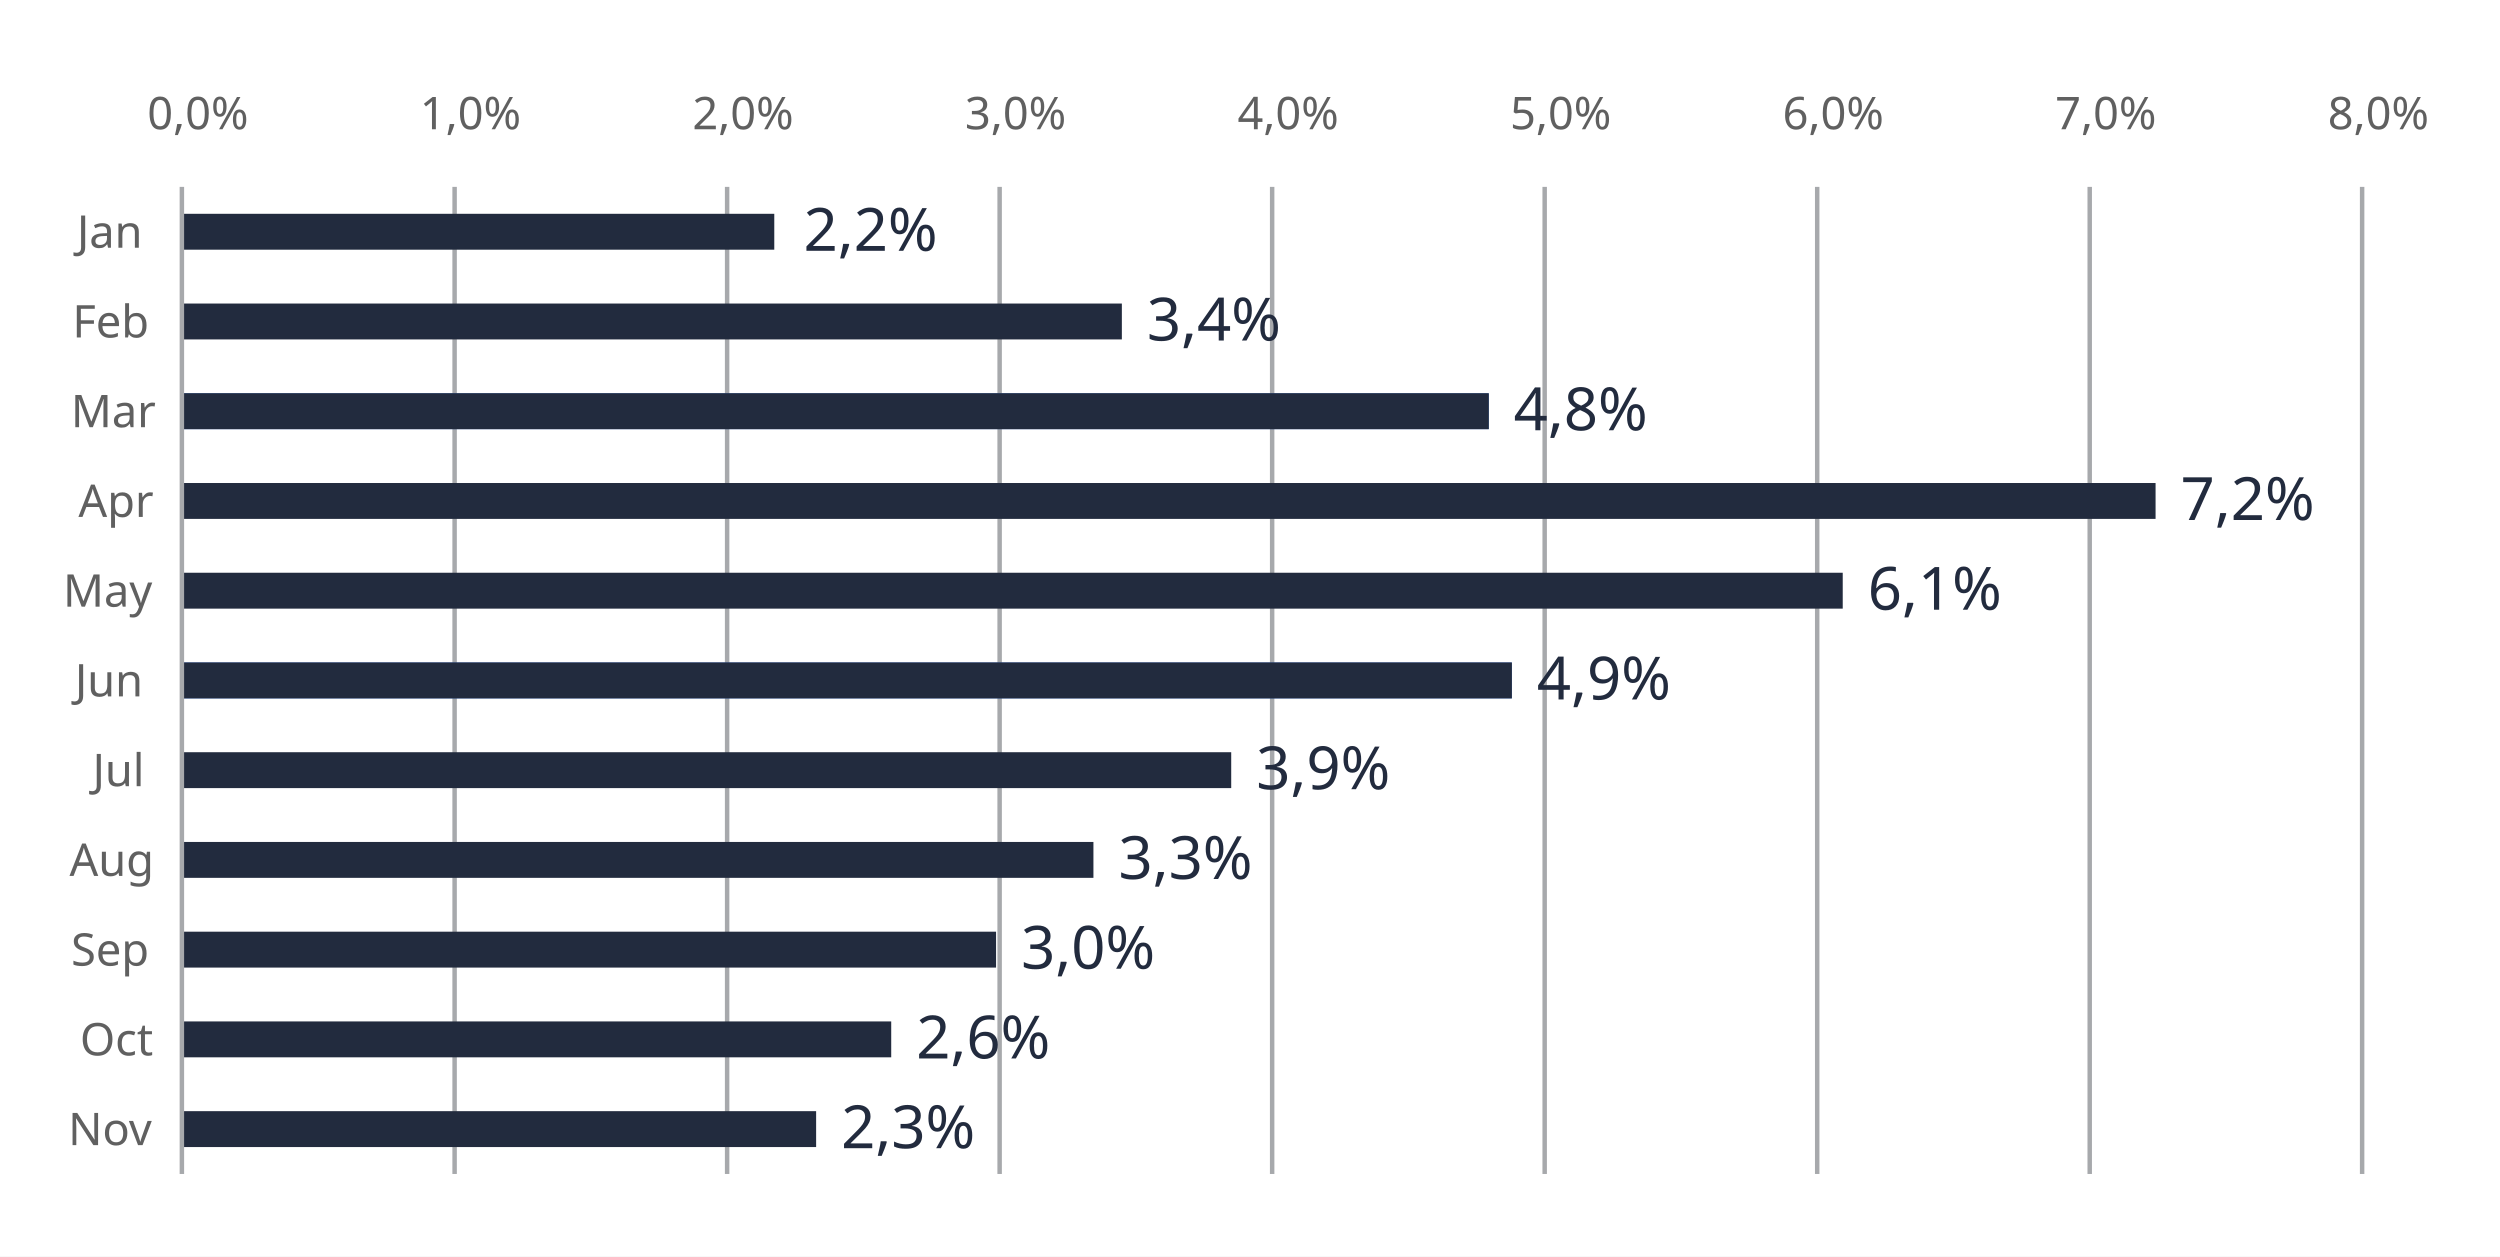
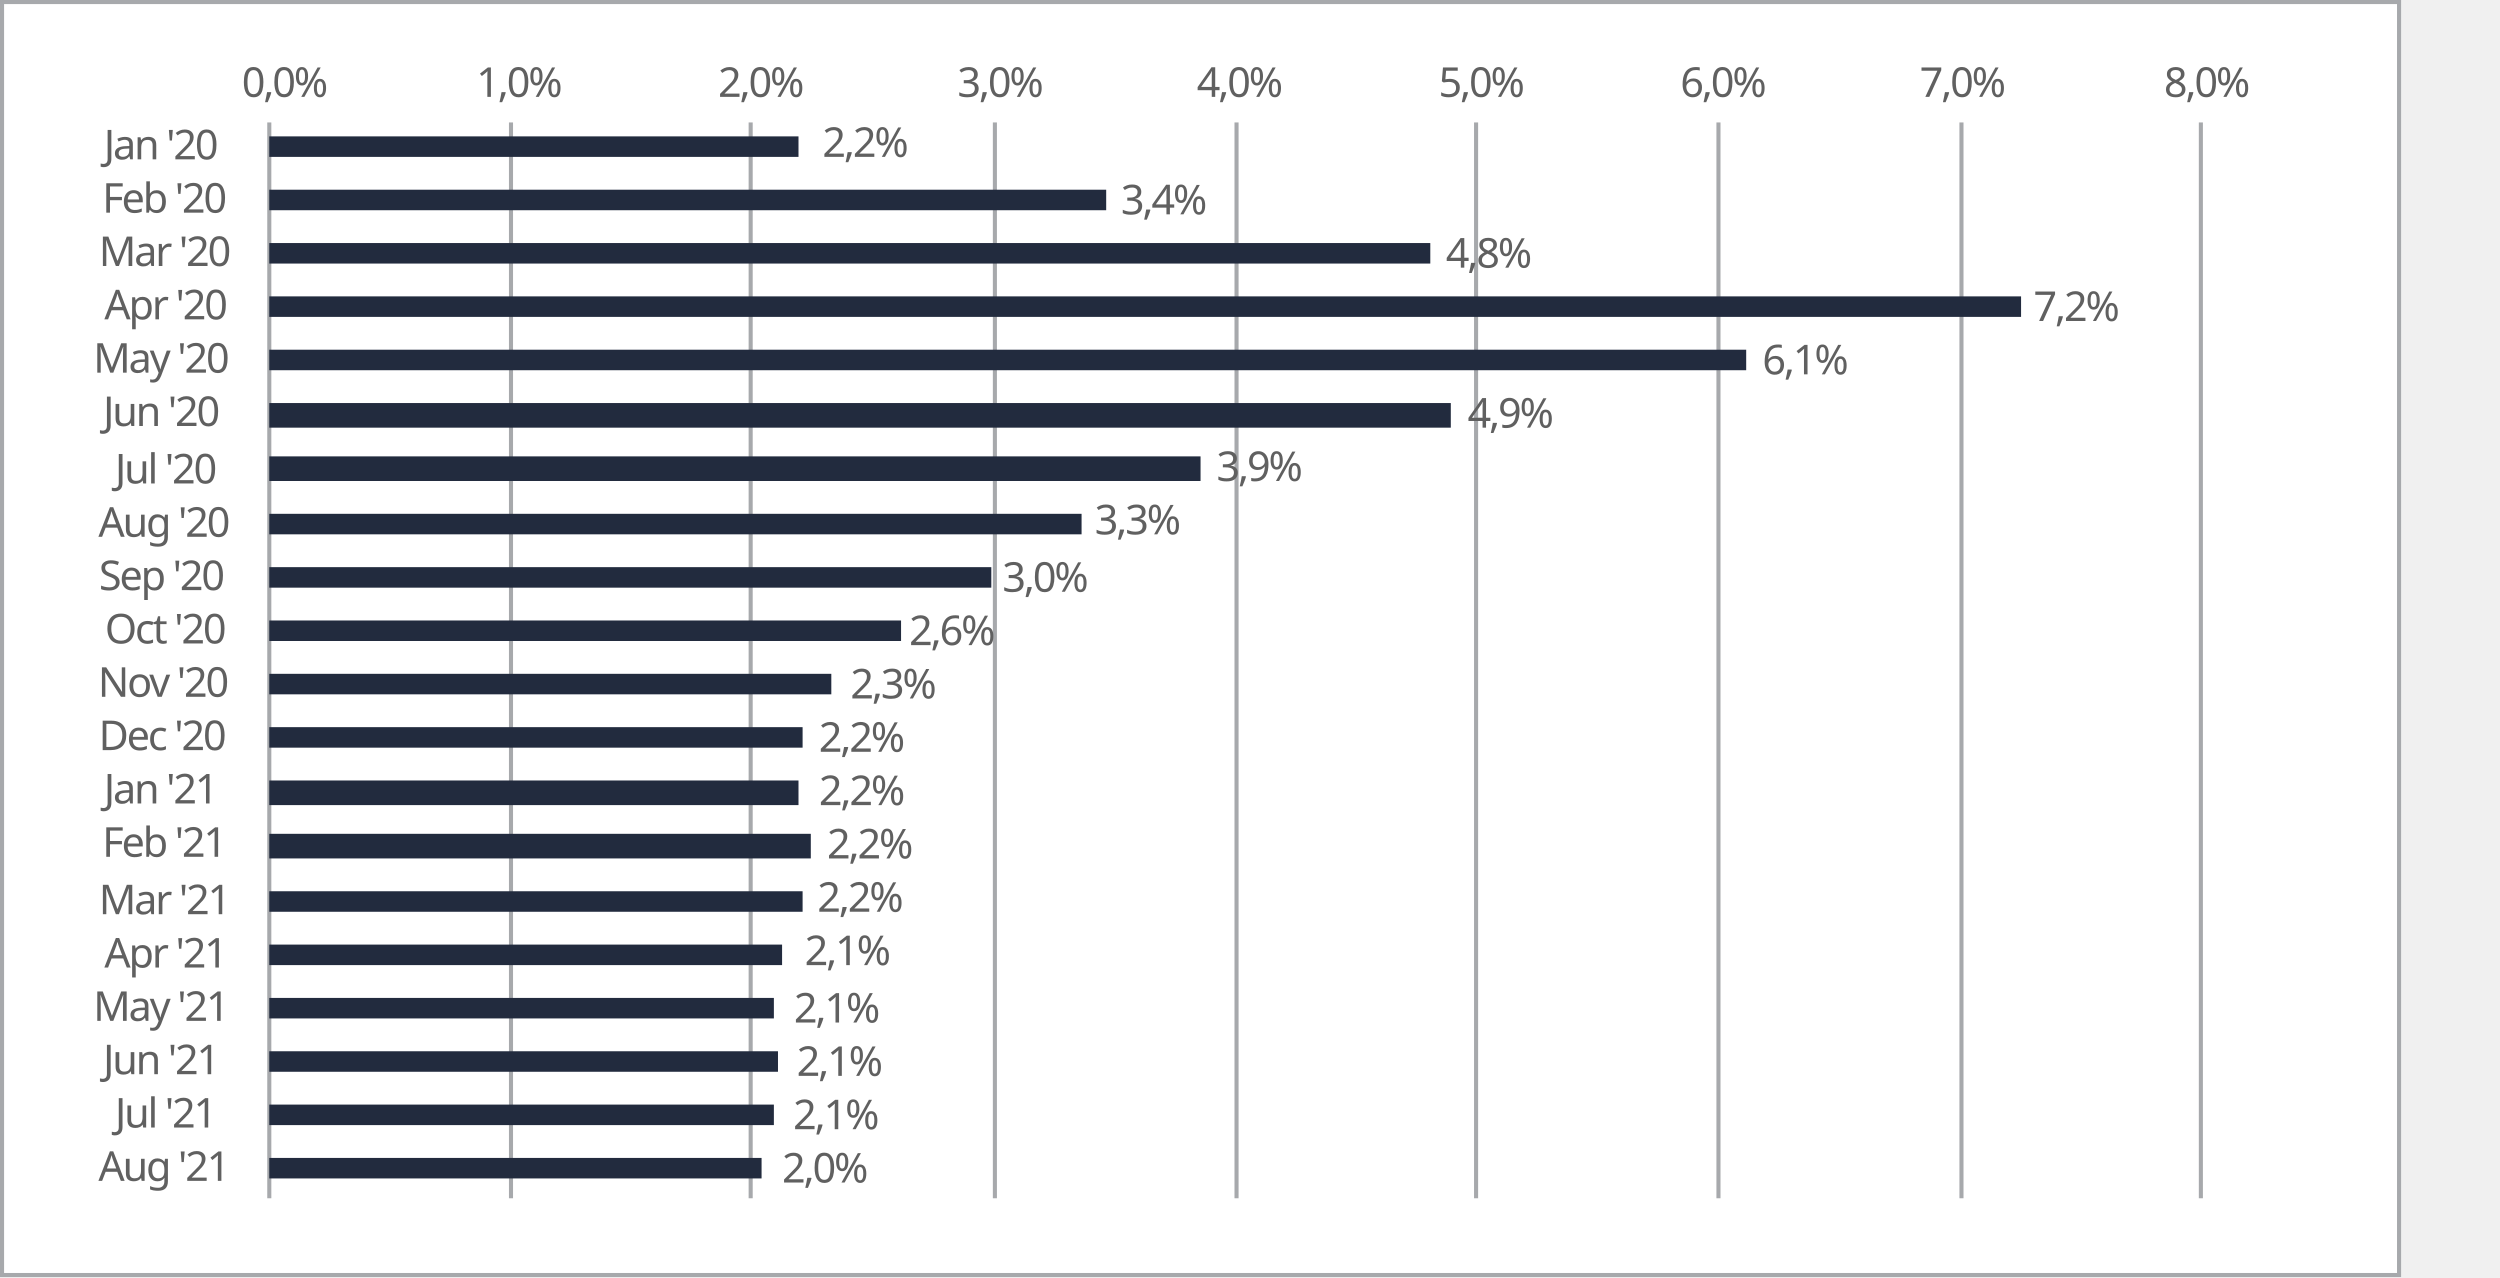
- <svg xmlns="http://www.w3.org/2000/svg" xmlns:xlink="http://www.w3.org/1999/xlink" width="100%" height="100%" viewBox="0 0 793.149 398.648">
-   <defs>
-     <linearGradient id="linear-gradient" x1="0.166" y1="565.578" x2="0.166" y2="564.578" gradientUnits="objectBoundingBox">
-       <stop offset="0" stop-color="#6083cb" />
-       <stop offset="0.5" stop-color="#3e70ca" />
-       <stop offset="1" stop-color="#2e61ba" />
-     </linearGradient>
-     <linearGradient id="linear-gradient-2" x1="0.171" y1="550.578" x2="0.171" y2="549.578" xlink:href="#linear-gradient" />
-   </defs>
-   <g id="Group_733" data-name="Group 733" transform="translate(-150 -5098)">
-     <rect id="Rectangle_66" data-name="Rectangle 66" width="793.149" height="398.648" transform="translate(150 5098)" fill="#fff" />
-     <g id="Group_514" data-name="Group 514" transform="translate(-3.712 -3.777)">
-       <path id="Path_650" data-name="Path 650" d="M903.12,5161.065v313.167m-86.426-313.167v313.167m-86.459-313.167v313.167m-86.46-313.167v313.167m-86.46-313.167v313.167m-86.459-313.167v313.167M384.4,5161.065v313.167m-86.459-313.167v313.167" fill="none" stroke="#a7a9ac" stroke-miterlimit="10" stroke-width="1.417" />
-       <rect id="Rectangle_68" data-name="Rectangle 68" width="187.944" height="11.386" transform="translate(211.415 5169.607)" fill="#222b3e" />
-       <rect id="Rectangle_69" data-name="Rectangle 69" width="187.946" height="11.388" transform="translate(211.415 5169.607)" fill="none" />
-       <rect id="Rectangle_70" data-name="Rectangle 70" width="298.216" height="11.386" transform="translate(211.415 5198.077)" fill="#222b3e" />
-       <rect id="Rectangle_71" data-name="Rectangle 71" width="298.216" height="11.386" transform="translate(211.415 5198.077)" fill="none" />
-       <rect id="Rectangle_72" data-name="Rectangle 72" width="414.621" height="11.388" transform="translate(211.415 5226.546)" fill="url(#linear-gradient)" />
-       <rect id="Rectangle_73" data-name="Rectangle 73" width="414.621" height="11.388" transform="translate(211.415 5226.546)" fill="#222b3e" />
-       <rect id="Rectangle_74" data-name="Rectangle 74" width="626.172" height="11.386" transform="translate(211.415 5255.017)" fill="#222b3e" />
-       <rect id="Rectangle_75" data-name="Rectangle 75" width="626.172" height="11.386" transform="translate(211.415 5255.017)" fill="none" />
-       <rect id="Rectangle_76" data-name="Rectangle 76" width="526.921" height="11.388" transform="translate(211.415 5283.485)" fill="#222b3e" />
-       <rect id="Rectangle_77" data-name="Rectangle 77" width="526.921" height="11.388" transform="translate(211.415 5283.485)" fill="none" />
-       <rect id="Rectangle_78" data-name="Rectangle 78" width="421.942" height="11.388" transform="translate(211.415 5311.956)" fill="url(#linear-gradient-2)" />
-       <rect id="Rectangle_79" data-name="Rectangle 79" width="421.942" height="11.388" transform="translate(211.415 5311.956)" fill="#222b3e" />
-       <rect id="Rectangle_80" data-name="Rectangle 80" width="332.911" height="11.388" transform="translate(211.415 5340.424)" fill="#222b3e" />
-       <rect id="Rectangle_81" data-name="Rectangle 81" width="332.911" height="11.388" transform="translate(211.415 5340.424)" fill="none" />
-       <rect id="Rectangle_82" data-name="Rectangle 82" width="289.198" height="11.388" transform="translate(211.415 5368.895)" fill="#222b3e" />
-       <rect id="Rectangle_83" data-name="Rectangle 83" width="289.199" height="11.388" transform="translate(211.415 5368.895)" fill="none" />
-       <rect id="Rectangle_84" data-name="Rectangle 84" width="258.309" height="11.388" transform="translate(211.415 5397.364)" fill="#222b3e" />
-       <rect id="Rectangle_85" data-name="Rectangle 85" width="258.309" height="11.388" transform="translate(211.415 5397.364)" fill="none" />
-       <rect id="Rectangle_86" data-name="Rectangle 86" width="225.044" height="11.388" transform="translate(211.415 5425.834)" fill="#222b3e" />
-       <rect id="Rectangle_87" data-name="Rectangle 87" width="225.044" height="11.388" transform="translate(211.415 5425.834)" fill="none" />
-       <rect id="Rectangle_88" data-name="Rectangle 88" width="201.221" height="11.388" transform="translate(211.415 5454.303)" fill="#222b3e" />
-       <rect id="Rectangle_89" data-name="Rectangle 89" width="201.222" height="11.388" transform="translate(211.415 5454.303)" fill="none" />
-       <line id="Line_53" data-name="Line 53" y2="313.167" transform="translate(211.415 5161.065)" fill="none" stroke="#a7a9ac" stroke-miterlimit="10" stroke-width="1.417" />
-       <text id="_2_2_" data-name="2,2%" transform="translate(408.654 5181.343)" fill="#222b3e" font-size="18.949" font-family="IBMPlexSans, IBM Plex Sans">
-         <tspan x="0" y="0">2,2%</tspan>
-       </text>
-       <text id="_3_4_" data-name="3,4%" transform="translate(517.574 5209.813)" fill="#222b3e" font-size="18.949" font-family="IBMPlexSans, IBM Plex Sans">
-         <tspan x="0" y="0">3,4%</tspan>
-       </text>
-       <text id="_4_8_" data-name="4,8%" transform="translate(633.94 5238.285)" fill="#222b3e" font-size="18.949" font-family="IBMPlexSans, IBM Plex Sans">
-         <tspan x="0" y="0">4,8%</tspan>
-       </text>
-       <text id="_7_2_" data-name="7,2%" transform="translate(845.53 5266.755)" fill="#222b3e" font-size="18.949" font-family="IBMPlexSans, IBM Plex Sans">
-         <tspan x="0" y="0">7,2%</tspan>
-       </text>
-       <text id="_6_1_" data-name="6,1%" transform="translate(746.278 5295.225)" fill="#222b3e" font-size="18.949" font-family="IBMPlexSans, IBM Plex Sans">
-         <tspan x="0" y="0">6,1%</tspan>
-       </text>
-       <text id="_4_9_" data-name="4,9%" transform="translate(641.299 5323.696)" fill="#222b3e" font-size="18.949" font-family="IBMPlexSans, IBM Plex Sans">
-         <tspan x="0" y="0">4,9%</tspan>
-       </text>
-       <text id="_3_9_" data-name="3,9%" transform="translate(552.27 5352.167)" fill="#222b3e" font-size="18.949" font-family="IBMPlexSans, IBM Plex Sans">
-         <tspan x="0" y="0">3,9%</tspan>
-       </text>
-       <text id="_3_3_" data-name="3,3%" transform="translate(508.557 5380.638)" fill="#222b3e" font-size="18.949" font-family="IBMPlexSans, IBM Plex Sans">
-         <tspan x="0" y="0">3,3%</tspan>
-       </text>
-       <text id="_3_0_" data-name="3,0%" transform="translate(477.666 5409.107)" fill="#222b3e" font-size="18.949" font-family="IBMPlexSans, IBM Plex Sans">
-         <tspan x="0" y="0">3,0%</tspan>
-       </text>
-       <text id="_2_6_" data-name="2,6%" transform="translate(444.402 5437.579)" fill="#222b3e" font-size="18.949" font-family="IBMPlexSans, IBM Plex Sans">
-         <tspan x="0" y="0">2,6%</tspan>
-       </text>
-       <text id="_2_3_" data-name="2,3%" transform="translate(420.579 5466.048)" fill="#222b3e" font-size="18.949" font-family="IBMPlexSans, IBM Plex Sans">
-         <tspan x="0" y="0">2,3%</tspan>
-       </text>
-       <text id="_0_0_" data-name="0,0%" transform="translate(200.443 5142.778)" fill="#606060" font-size="14.314" font-family="IBMPlexSans, IBM Plex Sans">
-         <tspan x="0" y="0">0,0%</tspan>
-       </text>
-       <text id="_1_0_" data-name="1,0%" transform="translate(286.914 5142.778)" fill="#606060" font-size="14.314" font-family="IBMPlexSans, IBM Plex Sans">
-         <tspan x="0" y="0">1,0%</tspan>
-       </text>
-       <text id="_2_0_" data-name="2,0%" transform="translate(373.385 5142.778)" fill="#606060" font-size="14.314" font-family="IBMPlexSans, IBM Plex Sans">
-         <tspan x="0" y="0">2,0%</tspan>
-       </text>
-       <text id="_3_0_2" data-name="3,0%" transform="translate(459.858 5142.778)" fill="#606060" font-size="14.314" font-family="IBMPlexSans, IBM Plex Sans">
-         <tspan x="0" y="0">3,0%</tspan>
-       </text>
-       <text id="_4_0_" data-name="4,0%" transform="translate(546.329 5142.778)" fill="#606060" font-size="14.314" font-family="IBMPlexSans, IBM Plex Sans">
-         <tspan x="0" y="0">4,0%</tspan>
-       </text>
-       <text id="_5_0_" data-name="5,0%" transform="translate(632.802 5142.778)" fill="#606060" font-size="14.314" font-family="IBMPlexSans, IBM Plex Sans">
-         <tspan x="0" y="0">5,0%</tspan>
-       </text>
-       <text id="_6_0_" data-name="6,0%" transform="translate(719.272 5142.778)" fill="#606060" font-size="14.314" font-family="IBMPlexSans, IBM Plex Sans">
-         <tspan x="0" y="0">6,0%</tspan>
-       </text>
-       <text id="_7_0_" data-name="7,0%" transform="translate(805.743 5142.778)" fill="#606060" font-size="14.314" font-family="IBMPlexSans, IBM Plex Sans">
-         <tspan x="0" y="0">7,0%</tspan>
-       </text>
-       <text id="_8_0_" data-name="8,0%" transform="translate(892.216 5142.778)" fill="#606060" font-size="14.314" font-family="IBMPlexSans, IBM Plex Sans">
-         <tspan x="0" y="0">8,0%</tspan>
-       </text>
-       <text id="Jan" transform="translate(178.128 5180.373)" fill="#606060" font-size="14.314" font-family="IBMPlexSans, IBM Plex Sans">
-         <tspan x="0" y="0">Jan</tspan>
-       </text>
-       <text id="Feb" transform="translate(176.688 5208.843)" fill="#606060" font-size="14.314" font-family="IBMPlexSans, IBM Plex Sans">
-         <tspan x="0" y="0">Feb</tspan>
-       </text>
-       <text id="Mar" transform="translate(176.215 5237.315)" fill="#606060" font-size="14.314" font-family="IBMPlexSans, IBM Plex Sans">
-         <tspan x="0" y="0">Mar</tspan>
-       </text>
-       <text id="Apr" transform="translate(178.584 5265.785)" fill="#606060" font-size="14.314" font-family="IBMPlexSans, IBM Plex Sans">
-         <tspan x="0" y="0">Apr</tspan>
-       </text>
-       <text id="May" transform="translate(173.712 5294.255)" fill="#606060" font-size="14.314" font-family="IBMPlexSans, IBM Plex Sans">
-         <tspan x="0" y="0">May</tspan>
-       </text>
-       <text id="Jun" transform="translate(177.483 5322.726)" fill="#606060" font-size="14.314" font-family="IBMPlexSans, IBM Plex Sans">
-         <tspan x="0" y="0">Jun</tspan>
-       </text>
-       <text id="Jul" transform="translate(183.093 5351.197)" fill="#606060" font-size="14.314" font-family="IBMPlexSans, IBM Plex Sans">
-         <tspan x="0" y="0">Jul</tspan>
-       </text>
-       <text id="Aug" transform="translate(175.759 5379.667)" fill="#606060" font-size="14.314" font-family="IBMPlexSans, IBM Plex Sans">
-         <tspan x="0" y="0">Aug</tspan>
-       </text>
-       <text id="Sep" transform="translate(176.271 5408.138)" fill="#606060" font-size="14.314" font-family="IBMPlexSans, IBM Plex Sans">
-         <tspan x="0" y="0">Sep</tspan>
-       </text>
-       <text id="Oct" transform="translate(179.076 5436.609)" fill="#606060" font-size="14.314" font-family="IBMPlexSans, IBM Plex Sans">
-         <tspan x="0" y="0">Oct</tspan>
-       </text>
-       <text id="Nov" transform="translate(175.343 5465.079)" fill="#606060" font-size="14.314" font-family="IBMPlexSans, IBM Plex Sans">
-         <tspan x="0" y="0">Nov</tspan>
-       </text>
+ <svg xmlns="http://www.w3.org/2000/svg" width="100%" height="100%" viewBox="0 0 868.13 443.458">
+   <g id="Group_433" data-name="Group 433" transform="translate(-59.992 -5066.958)">
+     <rect id="Rectangle_336" data-name="Rectangle 336" width="832.37" height="442.041" transform="translate(60.7 5067.667)" fill="#fff" stroke="#a7a9ac" stroke-width="1.417" />
+     <g id="Group_88" data-name="Group 88">
+       <line id="Line_41" data-name="Line 41" y2="373.581" transform="translate(153.504 5109.476)" fill="none" stroke="#a7a9ac" stroke-width="1.417" />
+       <line id="Line_42" data-name="Line 42" y2="373.581" transform="translate(237.435 5109.476)" fill="none" stroke="#a7a9ac" stroke-width="1.417" />
+       <line id="Line_43" data-name="Line 43" y2="373.581" transform="translate(320.661 5109.476)" fill="none" stroke="#a7a9ac" stroke-width="1.417" />
+       <line id="Line_44" data-name="Line 44" y2="373.581" transform="translate(405.47 5109.476)" fill="none" stroke="#a7a9ac" stroke-width="1.417" />
+       <line id="Line_45" data-name="Line 45" y2="373.581" transform="translate(489.381 5109.476)" fill="none" stroke="#a7a9ac" stroke-width="1.417" />
+       <line id="Line_46" data-name="Line 46" y2="373.581" transform="translate(572.565 5109.476)" fill="none" stroke="#a7a9ac" stroke-width="1.417" />
+       <line id="Line_47" data-name="Line 47" y2="373.581" transform="translate(656.731 5109.476)" fill="none" stroke="#a7a9ac" stroke-width="1.417" />
+       <line id="Line_48" data-name="Line 48" y2="373.581" transform="translate(741.114 5109.476)" fill="none" stroke="#a7a9ac" stroke-width="1.417" />
+       <line id="Line_49" data-name="Line 49" y2="373.581" transform="translate(824.247 5109.476)" fill="none" stroke="#a7a9ac" stroke-width="1.417" />
    </g>
+     <rect id="Rectangle_337" data-name="Rectangle 337" width="183.778" height="7.123" transform="translate(153.493 5114.316)" fill="#222b3e" />
+     <rect id="Rectangle_338" data-name="Rectangle 338" width="290.625" height="7.123" transform="translate(153.493 5132.836)" fill="#222b3e" />
+     <rect id="Rectangle_339" data-name="Rectangle 339" width="403.172" height="7.123" transform="translate(153.493 5151.356)" fill="#222b3e" />
+     <rect id="Rectangle_340" data-name="Rectangle 340" width="608.319" height="7.123" transform="translate(153.493 5169.876)" fill="#222b3e" />
+     <rect id="Rectangle_341" data-name="Rectangle 341" width="512.868" height="7.123" transform="translate(153.493 5188.396)" fill="#222b3e" />
+     <rect id="Rectangle_342" data-name="Rectangle 342" width="410.295" height="8.548" transform="translate(153.493 5206.917)" fill="#222b3e" />
+     <rect id="Rectangle_343" data-name="Rectangle 343" width="323.392" height="8.548" transform="translate(153.493 5225.437)" fill="#222b3e" />
+     <rect id="Rectangle_344" data-name="Rectangle 344" width="282.078" height="7.123" transform="translate(153.493 5245.382)" fill="#222b3e" />
+     <rect id="Rectangle_345" data-name="Rectangle 345" width="250.736" height="7.123" transform="translate(153.493 5263.902)" fill="#222b3e" />
+     <rect id="Rectangle_346" data-name="Rectangle 346" width="219.394" height="7.123" transform="translate(153.493 5282.422)" fill="#222b3e" />
+     <rect id="Rectangle_347" data-name="Rectangle 347" width="195.175" height="7.123" transform="translate(153.493 5300.943)" fill="#222b3e" />
+     <rect id="Rectangle_348" data-name="Rectangle 348" width="185.202" height="7.123" transform="translate(153.493 5319.463)" fill="#222b3e" />
+     <rect id="Rectangle_349" data-name="Rectangle 349" width="183.778" height="8.548" transform="translate(153.493 5337.983)" fill="#222b3e" />
+     <rect id="Rectangle_350" data-name="Rectangle 350" width="188.052" height="8.548" transform="translate(153.493 5356.503)" fill="#222b3e" />
+     <rect id="Rectangle_351" data-name="Rectangle 351" width="185.202" height="7.123" transform="translate(153.493 5376.448)" fill="#222b3e" />
+     <rect id="Rectangle_352" data-name="Rectangle 352" width="178.079" height="7.123" transform="translate(153.493 5394.969)" fill="#222b3e" />
+     <rect id="Rectangle_353" data-name="Rectangle 353" width="175.23" height="7.123" transform="translate(153.493 5413.489)" fill="#222b3e" />
+     <rect id="Rectangle_354" data-name="Rectangle 354" width="176.655" height="7.123" transform="translate(153.493 5432.009)" fill="#222b3e" />
+     <rect id="Rectangle_355" data-name="Rectangle 355" width="175.23" height="7.123" transform="translate(153.493 5450.529)" fill="#222b3e" />
+     <rect id="Rectangle_356" data-name="Rectangle 356" width="170.956" height="7.123" transform="translate(153.493 5469.05)" fill="#222b3e" />
+     <text id="_2_2_" data-name="2,2%" transform="translate(361.57 5121.438)" fill="#606060" font-size="14.314" font-family="IBMPlexSans, IBM Plex Sans" letter-spacing="-0.05em">
+       <tspan x="-16" y="0">2,2%</tspan>
+     </text>
+     <text id="_3_4_" data-name="3,4%" transform="translate(465.24 5141.384)" fill="#606060" font-size="14.314" font-family="IBMPlexSans, IBM Plex Sans" letter-spacing="-0.05em">
+       <tspan x="-16" y="0">3,4%</tspan>
+     </text>
+     <text id="_4_8_" data-name="4,8%" transform="translate(578.065 5159.904)" fill="#606060" font-size="14.314" font-family="IBMPlexSans, IBM Plex Sans" letter-spacing="-0.05em">
+       <tspan x="-16" y="0">4,8%</tspan>
+     </text>
+     <text id="_7_2_" data-name="7,2%" transform="translate(782.129 5178.424)" fill="#606060" font-size="14.314" font-family="IBMPlexSans, IBM Plex Sans" letter-spacing="-0.05em">
+       <tspan x="-16" y="0">7,2%</tspan>
+     </text>
+     <text id="_6_1_" data-name="6,1%" transform="translate(687.988 5196.944)" fill="#606060" font-size="14.314" font-family="IBMPlexSans, IBM Plex Sans" letter-spacing="-0.05em">
+       <tspan x="-16" y="0">6,1%</tspan>
+     </text>
+     <text id="_4_9_" data-name="4,9%" transform="translate(585.615 5215.464)" fill="#606060" font-size="14.314" font-family="IBMPlexSans, IBM Plex Sans" letter-spacing="-0.05em">
+       <tspan x="-16" y="0">4,9%</tspan>
+     </text>
+     <text id="_3_9_" data-name="3,9%" transform="translate(498.433 5233.985)" fill="#606060" font-size="14.314" font-family="IBMPlexSans, IBM Plex Sans" letter-spacing="-0.05em">
+       <tspan x="-16" y="0">3,9%</tspan>
+     </text>
+     <text id="_3_3_" data-name="3,3%" transform="translate(456.139 5252.505)" fill="#606060" font-size="14.314" font-family="IBMPlexSans, IBM Plex Sans" letter-spacing="-0.05em">
+       <tspan x="-16" y="0">3,3%</tspan>
+     </text>
+     <text id="_3_0_" data-name="3,0%" transform="translate(424.061 5272.45)" fill="#606060" font-size="14.314" font-family="IBMPlexSans, IBM Plex Sans" letter-spacing="-0.05em">
+       <tspan x="-16" y="0">3,0%</tspan>
+     </text>
+     <text id="_2_6_" data-name="2,6%" transform="translate(391.689 5290.97)" fill="#606060" font-size="14.314" font-family="IBMPlexSans, IBM Plex Sans" letter-spacing="-0.05em">
+       <tspan x="-16" y="0">2,6%</tspan>
+     </text>
+     <text id="_2_3_" data-name="2,3%" transform="translate(371.294 5309.49)" fill="#606060" font-size="14.314" font-family="IBMPlexSans, IBM Plex Sans" letter-spacing="-0.05em">
+       <tspan x="-16" y="0">2,3%</tspan>
+     </text>
+     <text id="_2_2_2" data-name="2,2%" transform="translate(360.329 5328.011)" fill="#606060" font-size="14.314" font-family="IBMPlexSans, IBM Plex Sans" letter-spacing="-0.05em">
+       <tspan x="-16" y="0">2,2%</tspan>
+     </text>
+     <text id="_2_2_3" data-name="2,2%" transform="translate(360.366 5346.531)" fill="#606060" font-size="14.314" font-family="IBMPlexSans, IBM Plex Sans" letter-spacing="-0.05em">
+       <tspan x="-16" y="0">2,2%</tspan>
+     </text>
+     <text id="_2_2_4" data-name="2,2%" transform="translate(363.178 5365.051)" fill="#606060" font-size="14.314" font-family="IBMPlexSans, IBM Plex Sans" letter-spacing="-0.05em">
+       <tspan x="-16" y="0">2,2%</tspan>
+     </text>
+     <text id="_2_2_5" data-name="2,2%" transform="translate(359.806 5383.571)" fill="#606060" font-size="14.314" font-family="IBMPlexSans, IBM Plex Sans" letter-spacing="-0.05em">
+       <tspan x="-16" y="0">2,2%</tspan>
+     </text>
+     <text id="_2_1_" data-name="2,1%" transform="translate(355.415 5402.092)" fill="#606060" font-size="14.314" font-family="IBMPlexSans, IBM Plex Sans" letter-spacing="-0.05em">
+       <tspan x="-16" y="0">2,1%</tspan>
+     </text>
+     <text id="_2_1_2" data-name="2,1%" transform="translate(351.686 5422.037)" fill="#606060" font-size="14.314" font-family="IBMPlexSans, IBM Plex Sans" letter-spacing="-0.05em">
+       <tspan x="-16" y="0">2,1%</tspan>
+     </text>
+     <text id="_2_1_3" data-name="2,1%" transform="translate(352.646 5440.557)" fill="#606060" font-size="14.314" font-family="IBMPlexSans, IBM Plex Sans" letter-spacing="-0.05em">
+       <tspan x="-16" y="0">2,1%</tspan>
+     </text>
+     <text id="_2_1_4" data-name="2,1%" transform="translate(351.41 5459.077)" fill="#606060" font-size="14.314" font-family="IBMPlexSans, IBM Plex Sans" letter-spacing="-0.05em">
+       <tspan x="-16" y="0">2,1%</tspan>
+     </text>
+     <text id="_2_0_" data-name="2,0%" transform="translate(347.568 5477.597)" fill="#606060" font-size="14.314" font-family="IBMPlexSans, IBM Plex Sans" letter-spacing="-0.05em">
+       <tspan x="-16" y="0">2,0%</tspan>
+     </text>
+     <text id="_0_0_" data-name="0,0%" transform="translate(159.969 5100.6)" fill="#606060" font-size="14.314" font-family="IBMPlexSans, IBM Plex Sans" letter-spacing="-0.05em">
+       <tspan x="-16" y="0">0,0%</tspan>
+     </text>
+     <text id="_1_0_" data-name="1,0%" transform="translate(241.381 5100.6)" fill="#606060" font-size="14.314" font-family="IBMPlexSans, IBM Plex Sans" letter-spacing="-0.05em">
+       <tspan x="-16" y="0">1,0%</tspan>
+     </text>
+     <text id="_2_0_2" data-name="2,0%" transform="translate(325.345 5100.6)" fill="#606060" font-size="14.314" font-family="IBMPlexSans, IBM Plex Sans" letter-spacing="-0.05em">
+       <tspan x="-16" y="0">2,0%</tspan>
+     </text>
+     <text id="_3_0_2" data-name="3,0%" transform="translate(408.459 5100.6)" fill="#606060" font-size="14.314" font-family="IBMPlexSans, IBM Plex Sans" letter-spacing="-0.05em">
+       <tspan x="-16" y="0">3,0%</tspan>
+     </text>
+     <text id="_4_0_" data-name="4,0%" transform="translate(491.572 5100.6)" fill="#606060" font-size="14.314" font-family="IBMPlexSans, IBM Plex Sans" letter-spacing="-0.05em">
+       <tspan x="-16" y="0">4,0%</tspan>
+     </text>
+     <text id="_5_0_" data-name="5,0%" transform="translate(575.536 5100.6)" fill="#606060" font-size="14.314" font-family="IBMPlexSans, IBM Plex Sans" letter-spacing="-0.05em">
+       <tspan x="-16" y="0">5,0%</tspan>
+     </text>
+     <text id="_6_0_" data-name="6,0%" transform="translate(659.499 5100.6)" fill="#606060" font-size="14.314" font-family="IBMPlexSans, IBM Plex Sans" letter-spacing="-0.05em">
+       <tspan x="-16" y="0">6,0%</tspan>
+     </text>
+     <text id="_7_0_" data-name="7,0%" transform="translate(742.613 5100.6)" fill="#606060" font-size="14.314" font-family="IBMPlexSans, IBM Plex Sans" letter-spacing="-0.05em">
+       <tspan x="-16" y="0">7,0%</tspan>
+     </text>
+     <text id="_8_0_" data-name="8,0%" transform="translate(827.427 5100.6)" fill="#606060" font-size="14.314" font-family="IBMPlexSans, IBM Plex Sans" letter-spacing="-0.05em">
+       <tspan x="-16" y="0">8,0%</tspan>
+     </text>
+     <text id="Jan_20" data-name="Jan '20" transform="translate(117.052 5122.289)" fill="#606060" font-size="14.314" font-family="IBMPlexSans, IBM Plex Sans" letter-spacing="-0.05em">
+       <tspan x="-21" y="0">Jan '20</tspan>
+     </text>
+     <text id="Feb_20" data-name="Feb '20" transform="translate(116.508 5140.81)" fill="#606060" font-size="14.314" font-family="IBMPlexSans, IBM Plex Sans" letter-spacing="-0.05em">
+       <tspan x="-21" y="0">Feb '20</tspan>
+     </text>
+     <text id="Mar_20" data-name="Mar '20" transform="translate(116.329 5159.33)" fill="#606060" font-size="14.314" font-family="IBMPlexSans, IBM Plex Sans" letter-spacing="-0.05em">
+       <tspan x="-22" y="0">Mar '20</tspan>
+     </text>
+     <text id="Apr_20" data-name="Apr '20" transform="translate(117.224 5177.85)" fill="#606060" font-size="14.314" font-family="IBMPlexSans, IBM Plex Sans" letter-spacing="-0.05em">
+       <tspan x="-21" y="0">Apr '20</tspan>
+     </text>
+     <text id="May_20" data-name="May '20" transform="translate(115.384 5196.371)" fill="#606060" font-size="14.314" font-family="IBMPlexSans, IBM Plex Sans" letter-spacing="-0.05em">
+       <tspan x="-23" y="0">May '20</tspan>
+     </text>
+     <text id="Jun_20" data-name="Jun '20" transform="translate(116.808 5214.891)" fill="#606060" font-size="14.314" font-family="IBMPlexSans, IBM Plex Sans" letter-spacing="-0.05em">
+       <tspan x="-21" y="0">Jun '20</tspan>
+     </text>
+     <text id="Jul_20" data-name="Jul '20" transform="translate(118.927 5234.835)" fill="#606060" font-size="14.314" font-family="IBMPlexSans, IBM Plex Sans" letter-spacing="-0.05em">
+       <tspan x="-19" y="0">Jul '20</tspan>
+     </text>
+     <text id="Aug_20" data-name="Aug '20" transform="translate(116.157 5253.356)" fill="#606060" font-size="14.314" font-family="IBMPlexSans, IBM Plex Sans" letter-spacing="-0.05em">
+       <tspan x="-22" y="0">Aug '20</tspan>
+     </text>
+     <text id="Sep_20" data-name="Sep '20" transform="translate(116.35 5271.876)" fill="#606060" font-size="14.314" font-family="IBMPlexSans, IBM Plex Sans" letter-spacing="-0.05em">
+       <tspan x="-22" y="0">Sep '20</tspan>
+     </text>
+     <text id="Oct_20" data-name="Oct '20" transform="translate(117.41 5290.396)" fill="#606060" font-size="14.314" font-family="IBMPlexSans, IBM Plex Sans" letter-spacing="-0.05em">
+       <tspan x="-21" y="0">Oct '20</tspan>
+     </text>
+     <text id="Nov_20" data-name="Nov '20" transform="translate(116 5308.917)" fill="#606060" font-size="14.314" font-family="IBMPlexSans, IBM Plex Sans" letter-spacing="-0.05em">
+       <tspan x="-22" y="0">Nov '20</tspan>
+     </text>
+     <text id="Dec_20" data-name="Dec '20" transform="translate(116.258 5327.437)" fill="#606060" font-size="14.314" font-family="IBMPlexSans, IBM Plex Sans" letter-spacing="-0.05em">
+       <tspan x="-22" y="0">Dec '20</tspan>
+     </text>
+     <text id="Jan_21" data-name="Jan '21" transform="translate(117.052 5345.957)" fill="#606060" font-size="14.314" font-family="IBMPlexSans, IBM Plex Sans" letter-spacing="-0.05em">
+       <tspan x="-21" y="0">Jan '21</tspan>
+     </text>
+     <text id="Feb_21" data-name="Feb '21" transform="translate(116.508 5364.477)" fill="#606060" font-size="14.314" font-family="IBMPlexSans, IBM Plex Sans" letter-spacing="-0.05em">
+       <tspan x="-21" y="0">Feb '21</tspan>
+     </text>
+     <text id="Mar_21" data-name="Mar '21" transform="translate(116.329 5384.422)" fill="#606060" font-size="14.314" font-family="IBMPlexSans, IBM Plex Sans" letter-spacing="-0.05em">
+       <tspan x="-22" y="0">Mar '21</tspan>
+     </text>
+     <text id="Apr_21" data-name="Apr '21" transform="translate(117.224 5402.942)" fill="#606060" font-size="14.314" font-family="IBMPlexSans, IBM Plex Sans" letter-spacing="-0.05em">
+       <tspan x="-21" y="0">Apr '21</tspan>
+     </text>
+     <text id="May_21" data-name="May '21" transform="translate(115.384 5421.462)" fill="#606060" font-size="14.314" font-family="IBMPlexSans, IBM Plex Sans" letter-spacing="-0.05em">
+       <tspan x="-23" y="0">May '21</tspan>
+     </text>
+     <text id="Jun_21" data-name="Jun '21" transform="translate(116.808 5439.982)" fill="#606060" font-size="14.314" font-family="IBMPlexSans, IBM Plex Sans" letter-spacing="-0.05em">
+       <tspan x="-21" y="0">Jun '21</tspan>
+     </text>
+     <text id="Jul_21" data-name="Jul '21" transform="translate(118.927 5458.503)" fill="#606060" font-size="14.314" font-family="IBMPlexSans, IBM Plex Sans" letter-spacing="-0.05em">
+       <tspan x="-19" y="0">Jul '21</tspan>
+     </text>
+     <text id="Aug_21" data-name="Aug '21" transform="translate(116.157 5477.023)" fill="#606060" font-size="14.314" font-family="IBMPlexSans, IBM Plex Sans" letter-spacing="-0.05em">
+       <tspan x="-22" y="0">Aug '21</tspan>
+     </text>
  </g>
</svg>
